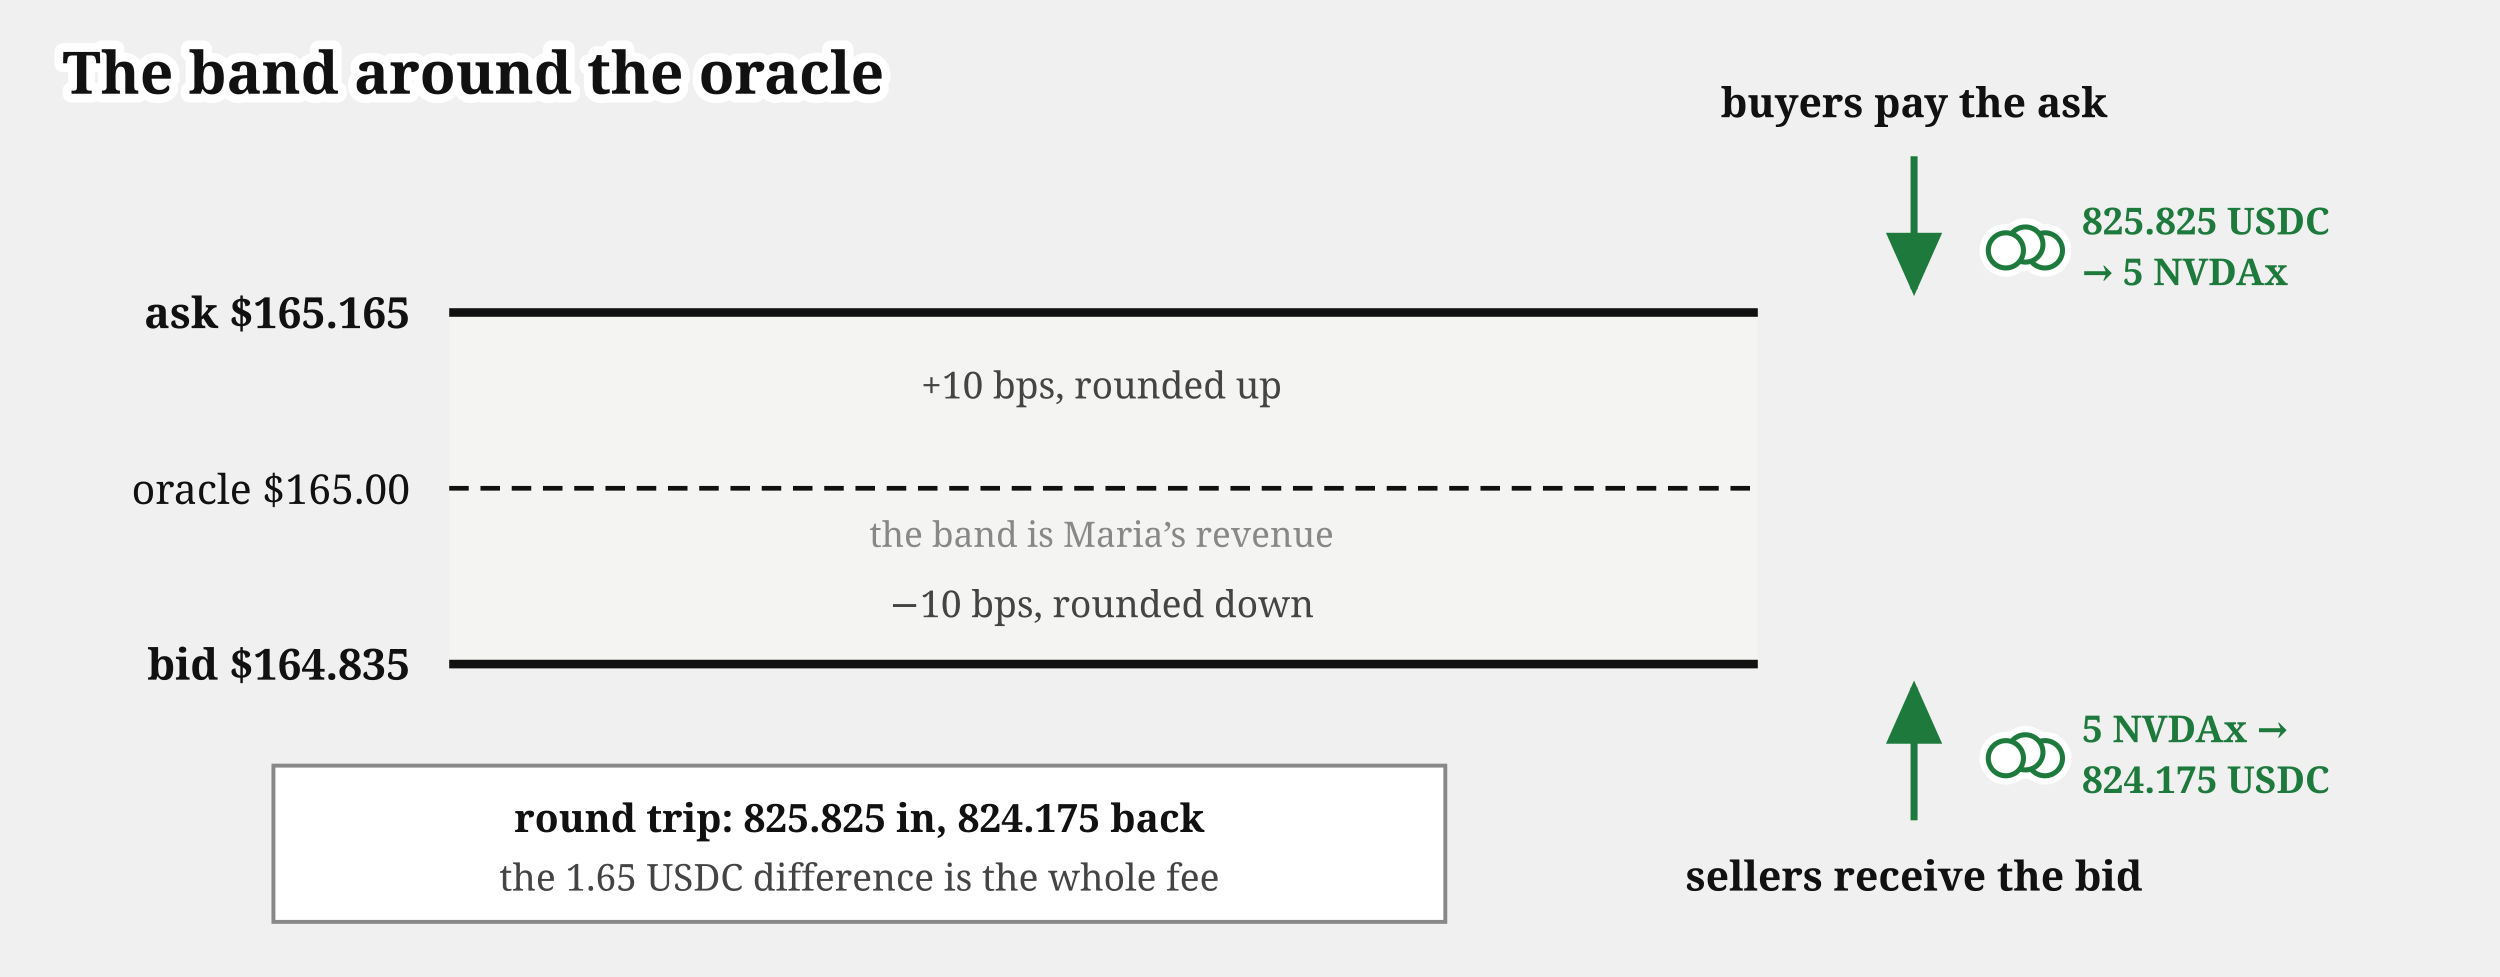
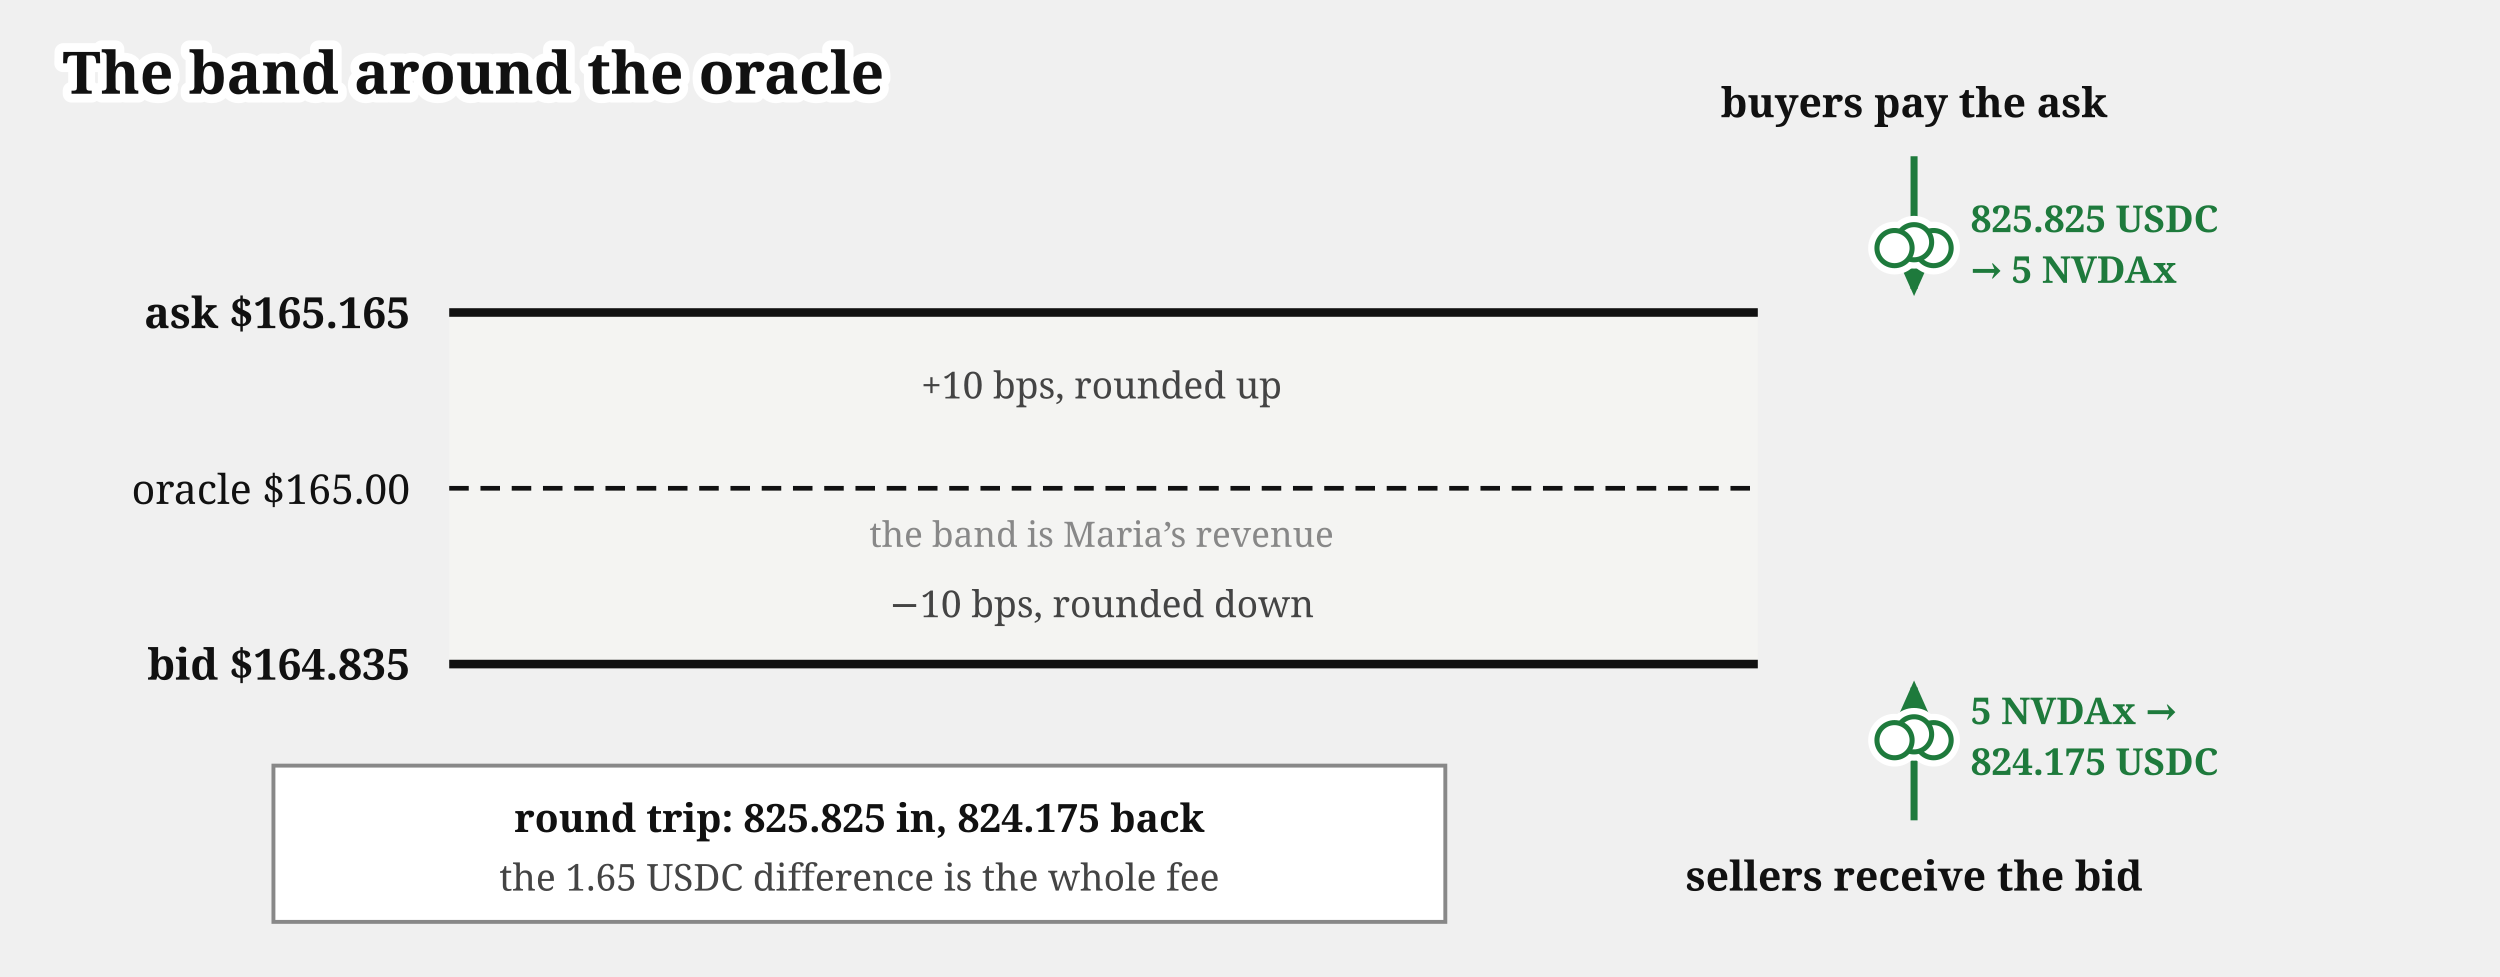
<svg xmlns="http://www.w3.org/2000/svg" viewBox="0 0 640 250" font-family="Gelasio, Georgia, serif" fill="#111">
  <text stroke="#fff" stroke-width="4.5" paint-order="stroke" stroke-linejoin="round" x="16" y="24" font-size="15" font-weight="bold">The band around the oracle</text>
  <defs>
    <marker id="propamm-band-arr" markerWidth="9" markerHeight="8" refX="8" refY="4" orient="auto">
      <path d="M0,0 L9,4 L0,8 z" fill="#1e7a3c" />
    </marker>
  </defs>
  <rect x="115" y="80" width="335" height="90" fill="#f4f4f2" />
  <line x1="115" y1="80" x2="450" y2="80" stroke="#111" stroke-width="2.2" />
  <text x="105" y="84" font-size="11" font-weight="bold" text-anchor="end">ask $165.165</text>
  <line x1="115" y1="125" x2="450" y2="125" stroke="#111" stroke-width="1.2" stroke-dasharray="5,3" />
  <text x="105" y="129" font-size="10.5" text-anchor="end">oracle $165.00</text>
  <line x1="115" y1="170" x2="450" y2="170" stroke="#111" stroke-width="2.2" />
  <text x="105" y="174" font-size="11" font-weight="bold" text-anchor="end">bid $164.835</text>
  <text x="282" y="102" font-size="9.5" fill="#444" text-anchor="middle">+10 bps, rounded up</text>
  <text x="282" y="158" font-size="9.5" fill="#444" text-anchor="middle">−10 bps, rounded down</text>
  <text x="282" y="140" font-size="9" fill="#888" text-anchor="middle" stroke="#f4f4f2" stroke-width="4" paint-order="stroke" stroke-linejoin="round">the band is Maria’s revenue</text>
  <path d="M 490,40 L 490,74" stroke="#1e7a3c" stroke-width="1.8" marker-end="url(#propamm-band-arr)" />
  <text x="490" y="30" font-size="10.5" font-weight="bold" text-anchor="middle">buyers pay the ask</text>
-   <text x="533" y="60" font-size="9.5" font-weight="bold" fill="#1e7a3c">825.825 USDC</text>
-   <text x="533" y="73" font-size="9.5" font-weight="bold" fill="#1e7a3c">→ 5 NVDAx</text>
+   <text x="504.5" y="59.42" font-size="9.5" font-weight="bold" fill="#1e7a3c">825.825 USDC</text>
+   <text x="504.5" y="72.42" font-size="9.5" font-weight="bold" fill="#1e7a3c">→ 5 NVDAx</text>
  <path d="M 490,210 L 490,176" stroke="#1e7a3c" stroke-width="1.8" marker-end="url(#propamm-band-arr)" />
  <text x="490" y="228" font-size="10.5" font-weight="bold" text-anchor="middle">sellers receive the bid</text>
-   <text x="533" y="190" font-size="9.5" font-weight="bold" fill="#1e7a3c">5 NVDAx →</text>
-   <text x="533" y="203" font-size="9.5" font-weight="bold" fill="#1e7a3c">824.175 USDC</text>
+   <text x="504.5" y="185.38" font-size="9.5" font-weight="bold" fill="#1e7a3c">5 NVDAx →</text>
+   <text x="504.5" y="198.38" font-size="9.5" font-weight="bold" fill="#1e7a3c">824.175 USDC</text>
  <rect x="70" y="196" width="300" height="40" fill="#fff" stroke="#888" stroke-width="1" />
  <text x="220" y="213" font-size="10" font-weight="bold" text-anchor="middle">round trip: 825.825 in, 824.175 back</text>
  <text x="220" y="228" font-size="9.5" fill="#444" text-anchor="middle">the 1.65 USDC difference is the whole fee</text>
-   <g class="coin" transform="translate(518.5,62.6)" fill="#fff">
+   <g class="coin" transform="translate(490,62.01)" fill="#fff">
    <g stroke="#fff" stroke-width="4.5">
      <circle cx="5" cy="1.5" r="4.5" />
      <circle cx="0" cy="0" r="4.5" />
      <circle cx="-5" cy="1.5" r="4.5" />
    </g>
    <g stroke="#1e7a3c" stroke-width="1.3">
      <circle cx="5" cy="1.5" r="4.5" />
      <circle cx="0" cy="0" r="4.5" />
      <circle cx="-5" cy="1.5" r="4.5" />
    </g>
  </g>
-   <g class="coin" transform="translate(518.5,192.6)" fill="#fff">
+   <g class="coin" transform="translate(490,187.99)" fill="#fff">
    <g stroke="#fff" stroke-width="4.5">
      <circle cx="5" cy="1.5" r="4.5" />
      <circle cx="0" cy="0" r="4.5" />
      <circle cx="-5" cy="1.5" r="4.5" />
    </g>
    <g stroke="#1e7a3c" stroke-width="1.3">
      <circle cx="5" cy="1.5" r="4.5" />
      <circle cx="0" cy="0" r="4.5" />
      <circle cx="-5" cy="1.5" r="4.5" />
    </g>
  </g>
</svg>
